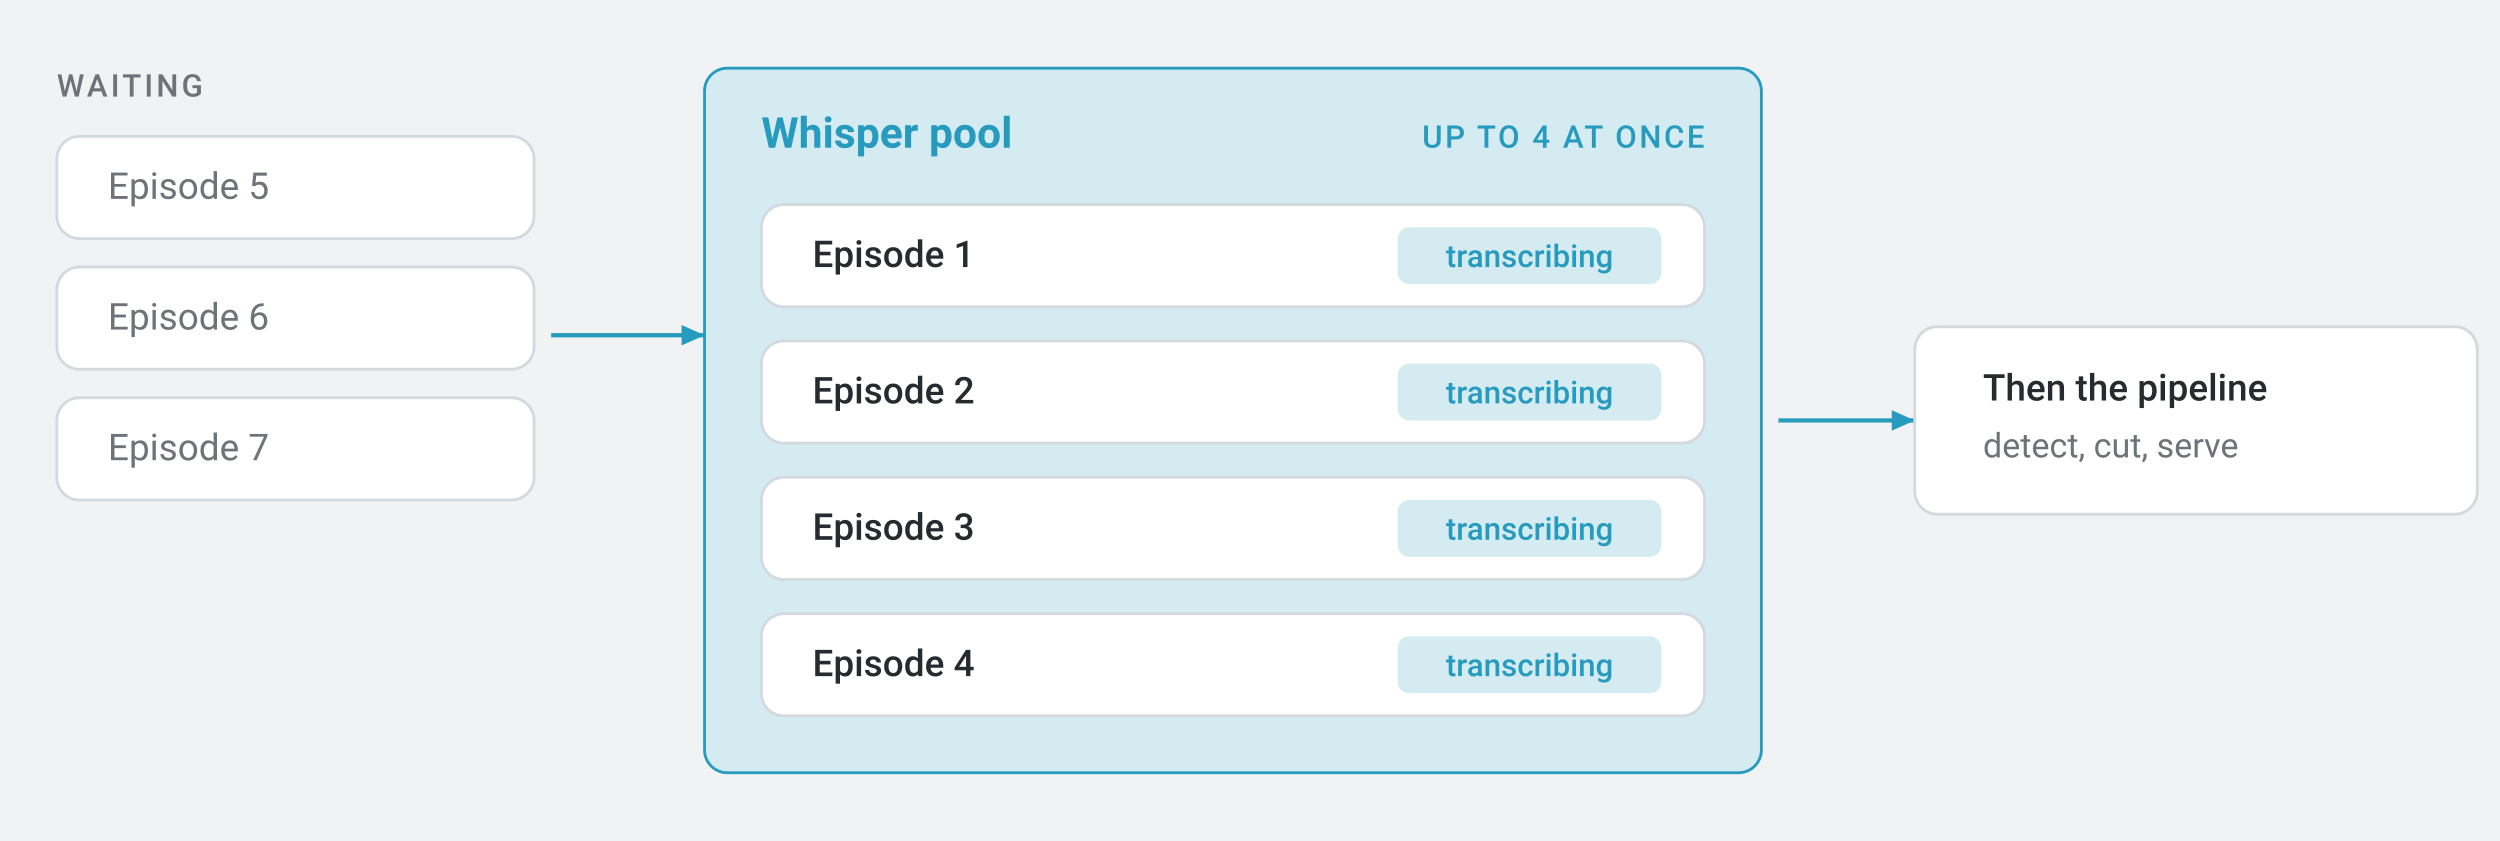
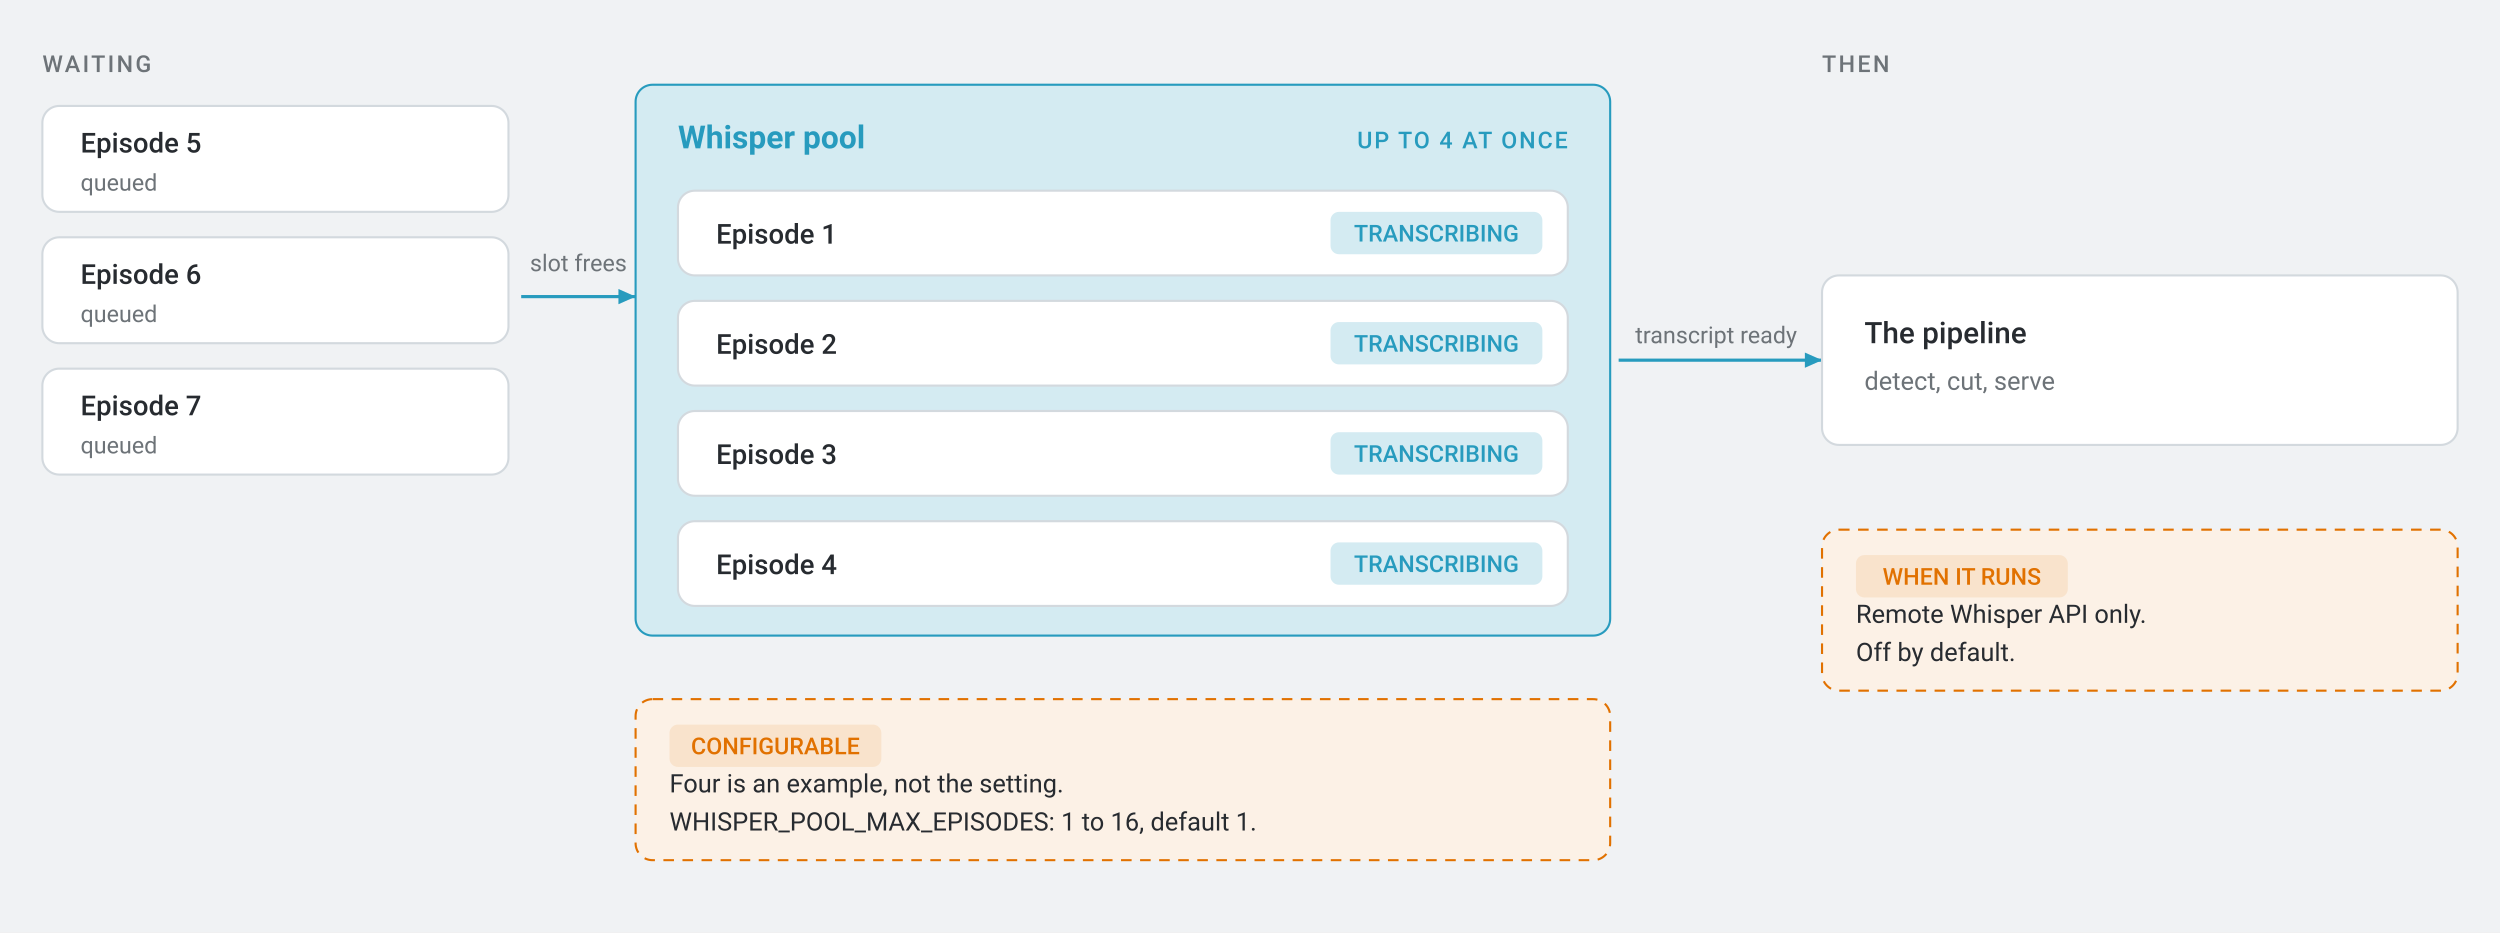
- <svg xmlns="http://www.w3.org/2000/svg" viewBox="0 0 880 296" width="880" height="296" role="img" aria-label="The Whisper pool runs several episodes at once">
+ <svg xmlns="http://www.w3.org/2000/svg" viewBox="0 0 1180 440" width="1180" height="440" role="img" aria-label="The Whisper pool runs several episodes at once">
  <defs>
    <marker id="ar" viewBox="0 0 10 10" refX="9" refY="5" markerWidth="6" markerHeight="6" orient="auto-start-reverse">
      <path d="M 0 1 L 9 5 L 0 9 z" fill="#6D7378" />
    </marker>
    <marker id="arp" viewBox="0 0 10 10" refX="9" refY="5" markerWidth="6" markerHeight="6" orient="auto-start-reverse">
      <path d="M 0 1 L 9 5 L 0 9 z" fill="#279BBE" />
    </marker>
    <pattern id="hatch" width="7" height="7" patternTransform="rotate(45)" patternUnits="userSpaceOnUse">
      <line x1="0" y1="0" x2="0" y2="7" stroke="#EA312E" stroke-width="2" opacity="0.28" />
    </pattern>
    <pattern id="hatchq" width="7" height="7" patternTransform="rotate(45)" patternUnits="userSpaceOnUse">
      <line x1="0" y1="0" x2="0" y2="7" stroke="#6D7378" stroke-width="2" opacity="0.20" />
    </pattern>
  </defs>
-   <rect width="880" height="296" fill="#F0F2F4" />
+   <rect width="1180" height="440" fill="#F0F2F4" />
  <text x="20" y="34" font-family="Roboto, -apple-system, BlinkMacSystemFont, 'Segoe UI', sans-serif" font-size="11" font-weight="500" fill="#6D7378" text-anchor="start" letter-spacing="0.1em">WAITING</text>
-   <rect x="20" y="48" width="168" height="36" rx="8" fill="#FFFFFF" stroke="#D3D9DE" stroke-width="1" />
-   <text x="38" y="70" font-family="Roboto, -apple-system, BlinkMacSystemFont, 'Segoe UI', sans-serif" font-size="13" font-weight="400" fill="#6D7378" text-anchor="start">Episode 5</text>
-   <rect x="20" y="94" width="168" height="36" rx="8" fill="#FFFFFF" stroke="#D3D9DE" stroke-width="1" />
-   <text x="38" y="116" font-family="Roboto, -apple-system, BlinkMacSystemFont, 'Segoe UI', sans-serif" font-size="13" font-weight="400" fill="#6D7378" text-anchor="start">Episode 6</text>
-   <rect x="20" y="140" width="168" height="36" rx="8" fill="#FFFFFF" stroke="#D3D9DE" stroke-width="1" />
-   <text x="38" y="162" font-family="Roboto, -apple-system, BlinkMacSystemFont, 'Segoe UI', sans-serif" font-size="13" font-weight="400" fill="#6D7378" text-anchor="start">Episode 7</text>
-   <path d="M 194 118 L 248 118" stroke="#279BBE" stroke-width="1.5" fill="none" marker-end="url(#arp)" />
-   <rect x="248" y="24" width="372" height="248" rx="8" fill="#D4EBF2" stroke="#279BBE" stroke-width="1" />
-   <text x="268" y="52" font-family="Roboto, -apple-system, BlinkMacSystemFont, 'Segoe UI', sans-serif" font-size="15" font-weight="600" fill="#279BBE" text-anchor="start">Whisper pool</text>
-   <text x="600" y="52" font-family="Roboto, -apple-system, BlinkMacSystemFont, 'Segoe UI', sans-serif" font-size="11" font-weight="500" fill="#279BBE" text-anchor="end" letter-spacing="0.08em">UP TO 4 AT ONCE</text>
-   <rect x="268" y="72" width="332" height="36" rx="8" fill="#FFFFFF" stroke="#D3D9DE" stroke-width="1" />
-   <text x="286" y="94" font-family="Roboto, -apple-system, BlinkMacSystemFont, 'Segoe UI', sans-serif" font-size="13" font-weight="500" fill="#272B30" text-anchor="start">Episode 1</text>
-   <rect x="492" y="80" width="92.8" height="20" rx="4" fill="#D4EBF2" stroke="none" stroke-width="0" />
-   <text x="538.4" y="94" font-family="Roboto, -apple-system, BlinkMacSystemFont, 'Segoe UI', sans-serif" font-size="11" font-weight="500" fill="#279BBE" text-anchor="middle">transcribing</text>
-   <rect x="268" y="120" width="332" height="36" rx="8" fill="#FFFFFF" stroke="#D3D9DE" stroke-width="1" />
-   <text x="286" y="142" font-family="Roboto, -apple-system, BlinkMacSystemFont, 'Segoe UI', sans-serif" font-size="13" font-weight="500" fill="#272B30" text-anchor="start">Episode 2</text>
-   <rect x="492" y="128" width="92.8" height="20" rx="4" fill="#D4EBF2" stroke="none" stroke-width="0" />
-   <text x="538.4" y="142" font-family="Roboto, -apple-system, BlinkMacSystemFont, 'Segoe UI', sans-serif" font-size="11" font-weight="500" fill="#279BBE" text-anchor="middle">transcribing</text>
-   <rect x="268" y="168" width="332" height="36" rx="8" fill="#FFFFFF" stroke="#D3D9DE" stroke-width="1" />
-   <text x="286" y="190" font-family="Roboto, -apple-system, BlinkMacSystemFont, 'Segoe UI', sans-serif" font-size="13" font-weight="500" fill="#272B30" text-anchor="start">Episode 3</text>
-   <rect x="492" y="176" width="92.8" height="20" rx="4" fill="#D4EBF2" stroke="none" stroke-width="0" />
-   <text x="538.4" y="190" font-family="Roboto, -apple-system, BlinkMacSystemFont, 'Segoe UI', sans-serif" font-size="11" font-weight="500" fill="#279BBE" text-anchor="middle">transcribing</text>
-   <rect x="268" y="216" width="332" height="36" rx="8" fill="#FFFFFF" stroke="#D3D9DE" stroke-width="1" />
-   <text x="286" y="238" font-family="Roboto, -apple-system, BlinkMacSystemFont, 'Segoe UI', sans-serif" font-size="13" font-weight="500" fill="#272B30" text-anchor="start">Episode 4</text>
-   <rect x="492" y="224" width="92.8" height="20" rx="4" fill="#D4EBF2" stroke="none" stroke-width="0" />
-   <text x="538.4" y="238" font-family="Roboto, -apple-system, BlinkMacSystemFont, 'Segoe UI', sans-serif" font-size="11" font-weight="500" fill="#279BBE" text-anchor="middle">transcribing</text>
-   <path d="M 626 148 L 674 148" stroke="#279BBE" stroke-width="1.5" fill="none" marker-end="url(#arp)" />
-   <rect x="674" y="115" width="198" height="66" rx="8" fill="#FFFFFF" stroke="#D3D9DE" stroke-width="1" />
-   <text x="698" y="141" font-family="Roboto, -apple-system, BlinkMacSystemFont, 'Segoe UI', sans-serif" font-size="13" font-weight="500" fill="#272B30" text-anchor="start">Then the pipeline</text>
-   <text x="698" y="161" font-family="Roboto, -apple-system, BlinkMacSystemFont, 'Segoe UI', sans-serif" font-size="12" font-weight="400" fill="#6D7378" text-anchor="start">detect, cut, serve</text>
+   <rect x="20" y="50" width="220" height="50" rx="8" fill="#FFFFFF" stroke="#D3D9DE" stroke-width="1" />
+   <text x="38" y="72" font-family="Roboto, -apple-system, BlinkMacSystemFont, 'Segoe UI', sans-serif" font-size="13" font-weight="500" fill="#272B30" text-anchor="start">Episode 5</text>
+   <text x="38" y="90" font-family="Roboto, -apple-system, BlinkMacSystemFont, 'Segoe UI', sans-serif" font-size="11" font-weight="400" fill="#6D7378" text-anchor="start">queued</text>
+   <rect x="20" y="112" width="220" height="50" rx="8" fill="#FFFFFF" stroke="#D3D9DE" stroke-width="1" />
+   <text x="38" y="134" font-family="Roboto, -apple-system, BlinkMacSystemFont, 'Segoe UI', sans-serif" font-size="13" font-weight="500" fill="#272B30" text-anchor="start">Episode 6</text>
+   <text x="38" y="152" font-family="Roboto, -apple-system, BlinkMacSystemFont, 'Segoe UI', sans-serif" font-size="11" font-weight="400" fill="#6D7378" text-anchor="start">queued</text>
+   <rect x="20" y="174" width="220" height="50" rx="8" fill="#FFFFFF" stroke="#D3D9DE" stroke-width="1" />
+   <text x="38" y="196" font-family="Roboto, -apple-system, BlinkMacSystemFont, 'Segoe UI', sans-serif" font-size="13" font-weight="500" fill="#272B30" text-anchor="start">Episode 7</text>
+   <text x="38" y="214" font-family="Roboto, -apple-system, BlinkMacSystemFont, 'Segoe UI', sans-serif" font-size="11" font-weight="400" fill="#6D7378" text-anchor="start">queued</text>
+   <path d="M 246 140 L 300 140" stroke="#279BBE" stroke-width="1.5" fill="none" marker-end="url(#arp)" />
+   <text x="273" y="128" font-family="Roboto, -apple-system, BlinkMacSystemFont, 'Segoe UI', sans-serif" font-size="11" font-weight="400" fill="#6D7378" text-anchor="middle">slot frees</text>
+   <rect x="300" y="40" width="460" height="260" rx="8" fill="#D4EBF2" stroke="#279BBE" stroke-width="1" />
+   <text x="320" y="70" font-family="Roboto, -apple-system, BlinkMacSystemFont, 'Segoe UI', sans-serif" font-size="15" font-weight="600" fill="#279BBE" text-anchor="start">Whisper pool</text>
+   <text x="740" y="70" font-family="Roboto, -apple-system, BlinkMacSystemFont, 'Segoe UI', sans-serif" font-size="11" font-weight="500" fill="#279BBE" text-anchor="end" letter-spacing="0.08em">UP TO 4 AT ONCE</text>
+   <rect x="320" y="90" width="420" height="40" rx="8" fill="#FFFFFF" stroke="#D3D9DE" stroke-width="1" />
+   <text x="338" y="115" font-family="Roboto, -apple-system, BlinkMacSystemFont, 'Segoe UI', sans-serif" font-size="13" font-weight="500" fill="#272B30" text-anchor="start">Episode 1</text>
+   <rect x="628" y="100" width="100" height="20" rx="4" fill="#D4EBF2" stroke="none" stroke-width="0" />
+   <text x="678.0" y="114" font-family="Roboto, -apple-system, BlinkMacSystemFont, 'Segoe UI', sans-serif" font-size="11" font-weight="500" fill="#279BBE" text-anchor="middle">TRANSCRIBING</text>
+   <rect x="320" y="142" width="420" height="40" rx="8" fill="#FFFFFF" stroke="#D3D9DE" stroke-width="1" />
+   <text x="338" y="167" font-family="Roboto, -apple-system, BlinkMacSystemFont, 'Segoe UI', sans-serif" font-size="13" font-weight="500" fill="#272B30" text-anchor="start">Episode 2</text>
+   <rect x="628" y="152" width="100" height="20" rx="4" fill="#D4EBF2" stroke="none" stroke-width="0" />
+   <text x="678.0" y="166" font-family="Roboto, -apple-system, BlinkMacSystemFont, 'Segoe UI', sans-serif" font-size="11" font-weight="500" fill="#279BBE" text-anchor="middle">TRANSCRIBING</text>
+   <rect x="320" y="194" width="420" height="40" rx="8" fill="#FFFFFF" stroke="#D3D9DE" stroke-width="1" />
+   <text x="338" y="219" font-family="Roboto, -apple-system, BlinkMacSystemFont, 'Segoe UI', sans-serif" font-size="13" font-weight="500" fill="#272B30" text-anchor="start">Episode 3</text>
+   <rect x="628" y="204" width="100" height="20" rx="4" fill="#D4EBF2" stroke="none" stroke-width="0" />
+   <text x="678.0" y="218" font-family="Roboto, -apple-system, BlinkMacSystemFont, 'Segoe UI', sans-serif" font-size="11" font-weight="500" fill="#279BBE" text-anchor="middle">TRANSCRIBING</text>
+   <rect x="320" y="246" width="420" height="40" rx="8" fill="#FFFFFF" stroke="#D3D9DE" stroke-width="1" />
+   <text x="338" y="271" font-family="Roboto, -apple-system, BlinkMacSystemFont, 'Segoe UI', sans-serif" font-size="13" font-weight="500" fill="#272B30" text-anchor="start">Episode 4</text>
+   <rect x="628" y="256" width="100" height="20" rx="4" fill="#D4EBF2" stroke="none" stroke-width="0" />
+   <text x="678.0" y="270" font-family="Roboto, -apple-system, BlinkMacSystemFont, 'Segoe UI', sans-serif" font-size="11" font-weight="500" fill="#279BBE" text-anchor="middle">TRANSCRIBING</text>
+   <path d="M 764 170 L 860 170" stroke="#279BBE" stroke-width="1.5" fill="none" marker-end="url(#arp)" />
+   <text x="810" y="162" font-family="Roboto, -apple-system, BlinkMacSystemFont, 'Segoe UI', sans-serif" font-size="11" font-weight="400" fill="#6D7378" text-anchor="middle">transcript ready</text>
+   <text x="860" y="34" font-family="Roboto, -apple-system, BlinkMacSystemFont, 'Segoe UI', sans-serif" font-size="11" font-weight="500" fill="#6D7378" text-anchor="start" letter-spacing="0.1em">THEN</text>
+   <rect x="860" y="130" width="300" height="80" rx="8" fill="#FFFFFF" stroke="#D3D9DE" stroke-width="1" />
+   <text x="880" y="162" font-family="Roboto, -apple-system, BlinkMacSystemFont, 'Segoe UI', sans-serif" font-size="14" font-weight="500" fill="#272B30" text-anchor="start">The pipeline</text>
+   <text x="880" y="184" font-family="Roboto, -apple-system, BlinkMacSystemFont, 'Segoe UI', sans-serif" font-size="12" font-weight="400" fill="#6D7378" text-anchor="start">detect, cut, serve</text>
+   <rect x="300" y="330" width="460" height="76" rx="8" fill="#FCF1E6" stroke="#E17100" stroke-width="1" stroke-dasharray="5 4" />
+   <rect x="316" y="342" width="100" height="20" rx="4" fill="#F9E3CC" stroke="none" stroke-width="0" />
+   <text x="366.0" y="356" font-family="Roboto, -apple-system, BlinkMacSystemFont, 'Segoe UI', sans-serif" font-size="11" font-weight="500" fill="#E17100" text-anchor="middle">CONFIGURABLE</text>
+   <text x="316" y="374" font-family="Roboto, -apple-system, BlinkMacSystemFont, 'Segoe UI', sans-serif" font-size="12" font-weight="400" fill="#272B30" text-anchor="start">Four is an example, not the setting.</text>
+   <text x="316" y="392" font-family="Roboto, -apple-system, BlinkMacSystemFont, 'Segoe UI', sans-serif" font-size="12" font-weight="400" fill="#272B30" text-anchor="start">WHISPER_POOL_MAX_EPISODES: 1 to 16, default 1.</text>
+   <rect x="860" y="250" width="300" height="76" rx="8" fill="#FCF1E6" stroke="#E17100" stroke-width="1" stroke-dasharray="5 4" />
+   <rect x="876" y="262" width="100" height="20" rx="4" fill="#F9E3CC" stroke="none" stroke-width="0" />
+   <text x="926.0" y="276" font-family="Roboto, -apple-system, BlinkMacSystemFont, 'Segoe UI', sans-serif" font-size="11" font-weight="500" fill="#E17100" text-anchor="middle">WHEN IT RUNS</text>
+   <text x="876" y="294" font-family="Roboto, -apple-system, BlinkMacSystemFont, 'Segoe UI', sans-serif" font-size="12" font-weight="400" fill="#272B30" text-anchor="start">Remote Whisper API only.</text>
+   <text x="876" y="312" font-family="Roboto, -apple-system, BlinkMacSystemFont, 'Segoe UI', sans-serif" font-size="12" font-weight="400" fill="#272B30" text-anchor="start">Off by default.</text>
</svg>
